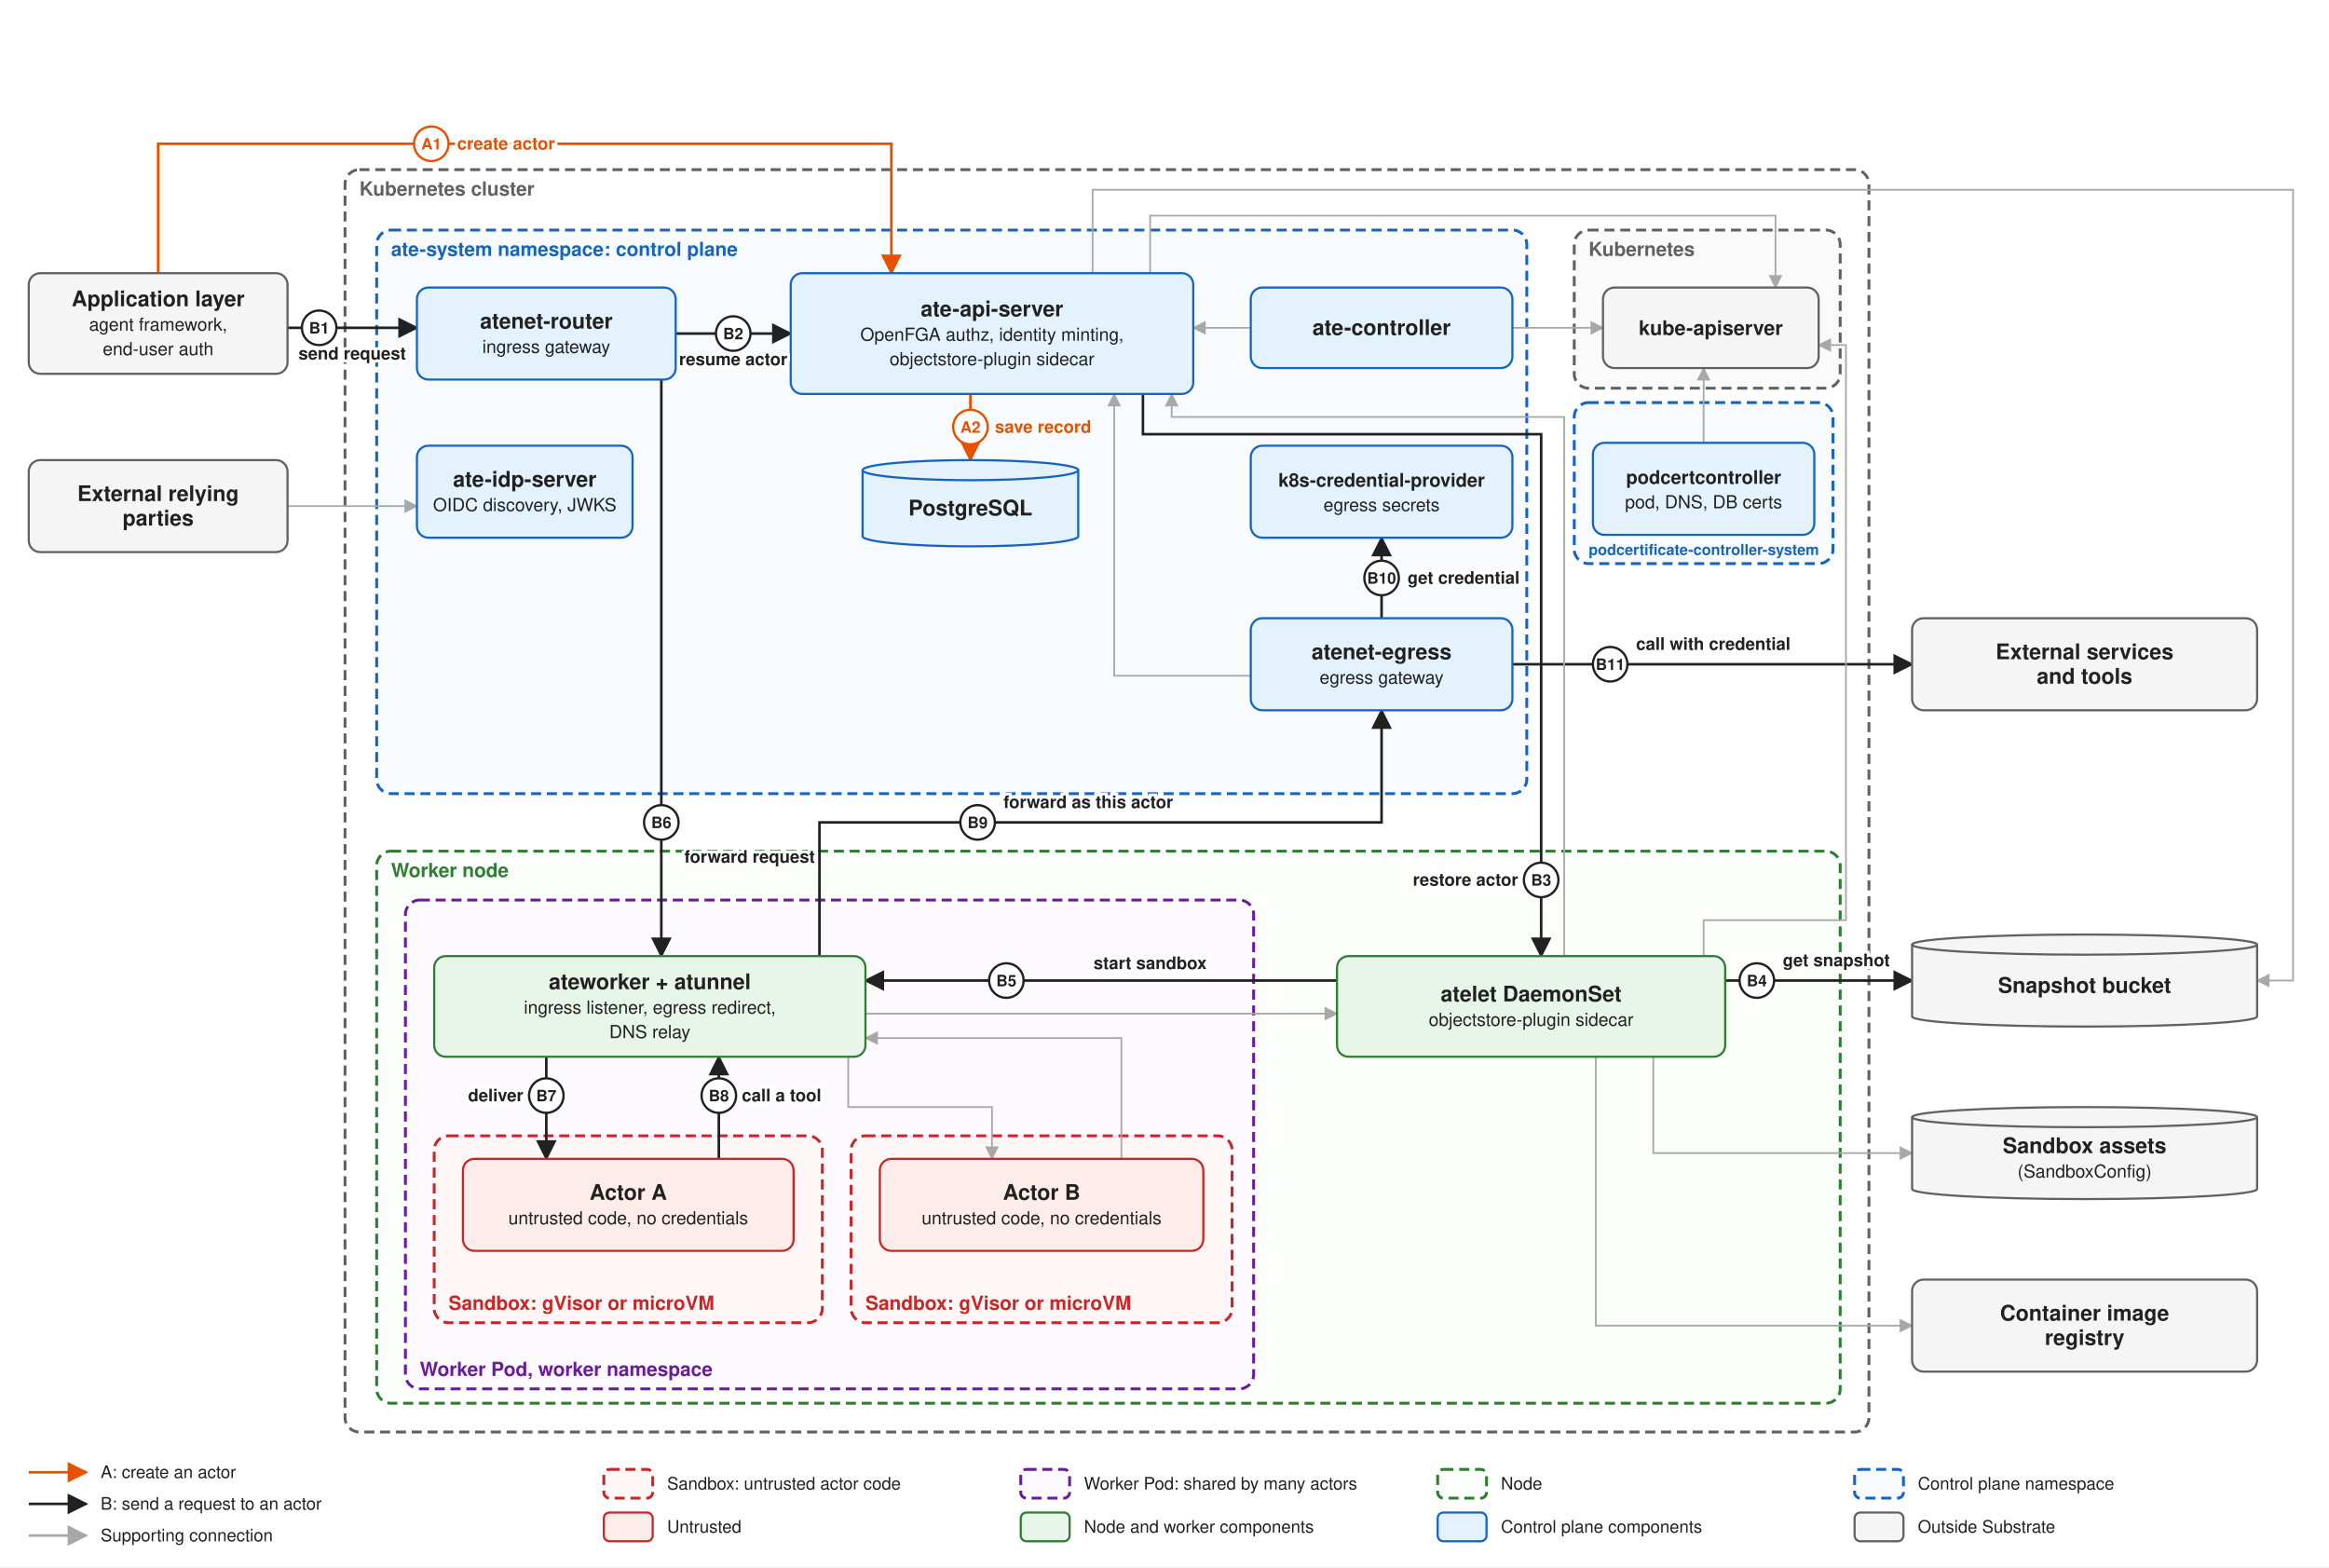
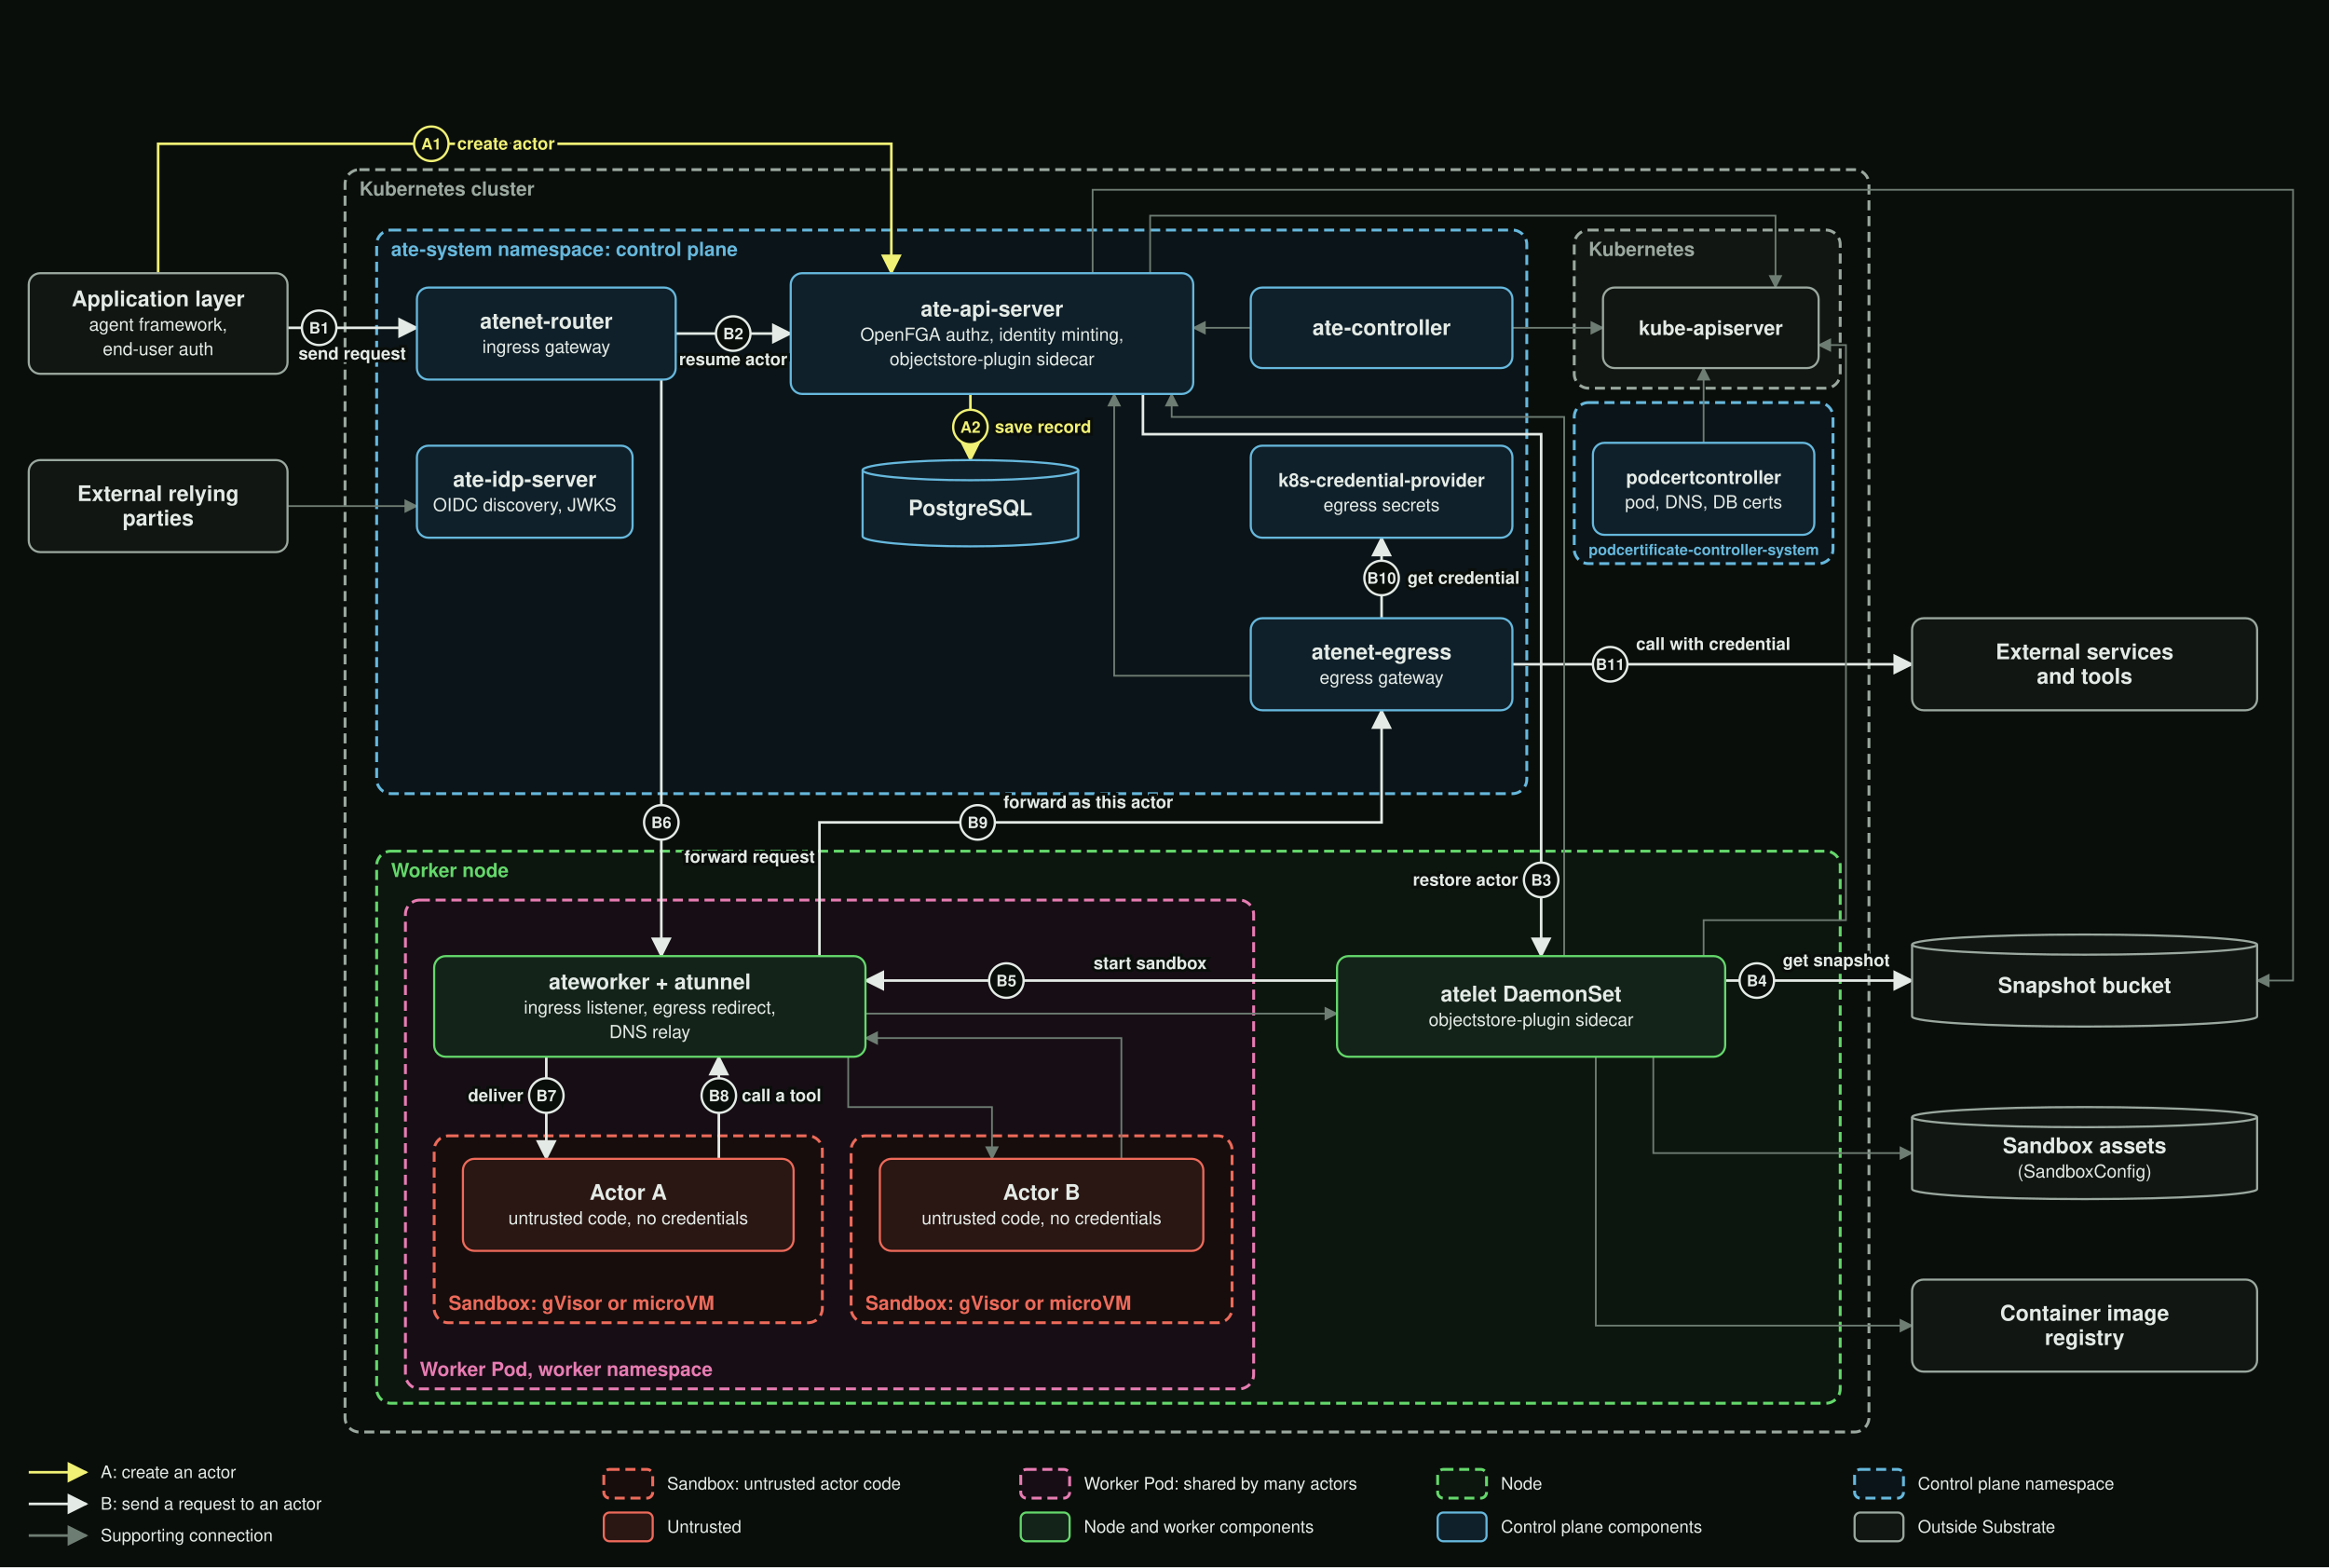
<svg xmlns="http://www.w3.org/2000/svg" viewBox="0 0 1620 1090" width="1620" height="1090" font-family="Helvetica, Arial, sans-serif">
  <defs>
    <marker id="arrowA" viewBox="0 0 10 10" refX="9" refY="5" markerWidth="8" markerHeight="8" orient="auto-start-reverse">
-       <path d="M0,0 L10,5 L0,10 z" fill="#e65100" />
+       <path d="M0,0 L10,5 L0,10 z" fill="#f0f175" />
    </marker>
    <marker id="arrowB" viewBox="0 0 10 10" refX="9" refY="5" markerWidth="8" markerHeight="8" orient="auto-start-reverse">
-       <path d="M0,0 L10,5 L0,10 z" fill="#212121" />
+       <path d="M0,0 L10,5 L0,10 z" fill="#e4ebe6" />
    </marker>
    <marker id="arrowG" viewBox="0 0 10 10" refX="9" refY="5" markerWidth="8" markerHeight="8" orient="auto-start-reverse">
-       <path d="M0,0 L10,5 L0,10 z" fill="#a8a8a8" />
+       <path d="M0,0 L10,5 L0,10 z" fill="#6e7d73" />
    </marker>
    <marker id="arrowP" viewBox="0 0 10 10" refX="9" refY="5" markerWidth="8" markerHeight="8" orient="auto-start-reverse">
-       <path d="M0,0 L10,5 L0,10 z" fill="#00838f" />
+       <path d="M0,0 L10,5 L0,10 z" fill="#f0f175" />
    </marker>
    <marker id="arrowT" viewBox="0 0 10 10" refX="9" refY="5" markerWidth="8" markerHeight="8" orient="auto-start-reverse">
-       <path d="M0,0 L10,5 L0,10 z" fill="#00838f" />
+       <path d="M0,0 L10,5 L0,10 z" fill="#f0f175" />
    </marker>
  </defs>
-   <rect width="1620" height="1090" fill="#ffffff" />
-   <rect x="240" y="118" width="1060" height="878" rx="10" fill="#ffffff" stroke="#616161" stroke-width="2" stroke-dasharray="7 4" />
-   <text x="250" y="136" font-size="13.5" font-weight="bold" fill="#616161">Kubernetes cluster</text>
-   <rect x="262" y="160" width="800" height="392" rx="10" fill="#f7fbff" stroke="#1565c0" stroke-width="2" stroke-dasharray="7 4" />
-   <text x="272" y="178" font-size="13.5" font-weight="bold" fill="#1565c0">ate-system namespace: control plane</text>
-   <rect x="1095" y="160" width="185" height="110" rx="10" fill="#fafafa" stroke="#616161" stroke-width="2" stroke-dasharray="7 4" />
-   <text x="1105" y="178" font-size="13.5" font-weight="bold" fill="#616161">Kubernetes</text>
-   <rect x="1095" y="280" width="180" height="112" rx="10" fill="#f7fbff" stroke="#1565c0" stroke-width="2" stroke-dasharray="7 4" />
-   <text x="1105" y="386" font-size="10.5" font-weight="bold" fill="#1565c0">podcertificate-controller-system</text>
-   <rect x="262" y="592" width="1018" height="384" rx="10" fill="#fbfefb" stroke="#2e7d32" stroke-width="2" stroke-dasharray="7 4" />
-   <text x="272" y="610" font-size="13.5" font-weight="bold" fill="#2e7d32">Worker node</text>
-   <rect x="282" y="626" width="590" height="340" rx="10" fill="#fdfaff" stroke="#6a1b9a" stroke-width="2" stroke-dasharray="7 4" />
-   <text x="292" y="957" font-size="13.5" font-weight="bold" fill="#6a1b9a">Worker Pod, worker namespace</text>
-   <rect x="302" y="790" width="270" height="130" rx="10" fill="#fff7f7" stroke="#c62828" stroke-width="2" stroke-dasharray="7 4" />
-   <text x="312" y="911" font-size="13.5" font-weight="bold" fill="#c62828">Sandbox: gVisor or microVM</text>
-   <rect x="592" y="790" width="265" height="130" rx="10" fill="#fff7f7" stroke="#c62828" stroke-width="2" stroke-dasharray="7 4" />
-   <text x="602" y="911" font-size="13.5" font-weight="bold" fill="#c62828">Sandbox: gVisor or microVM</text>
-   <polyline points="110,190 110,100 620,100 620,190" fill="none" stroke="#e65100" stroke-width="1.8" marker-end="url(#arrowA)" />
-   <polyline points="675,274 675,320" fill="none" stroke="#e65100" stroke-width="1.8" marker-end="url(#arrowA)" />
-   <polyline points="200,228 290,228" fill="none" stroke="#212121" stroke-width="1.8" marker-end="url(#arrowB)" />
-   <polyline points="470,232 550,232" fill="none" stroke="#212121" stroke-width="1.8" marker-end="url(#arrowB)" />
-   <polyline points="795,274 795,302 1072,302 1072,665" fill="none" stroke="#212121" stroke-width="1.8" marker-end="url(#arrowB)" />
-   <polyline points="1200,682 1330,682" fill="none" stroke="#212121" stroke-width="1.8" marker-end="url(#arrowB)" />
-   <polyline points="930,682 602,682" fill="none" stroke="#212121" stroke-width="1.8" marker-end="url(#arrowB)" />
-   <polyline points="460,264 460,665" fill="none" stroke="#212121" stroke-width="1.8" marker-end="url(#arrowB)" />
-   <polyline points="380,735 380,806" fill="none" stroke="#212121" stroke-width="1.8" marker-end="url(#arrowB)" />
-   <polyline points="500,806 500,735" fill="none" stroke="#212121" stroke-width="1.8" marker-end="url(#arrowB)" />
-   <polyline points="570,665 570,572 961,572 961,494" fill="none" stroke="#212121" stroke-width="1.8" marker-end="url(#arrowB)" />
-   <polyline points="961,430 961,374" fill="none" stroke="#212121" stroke-width="1.8" marker-end="url(#arrowB)" />
-   <polyline points="1052,462 1330,462" fill="none" stroke="#212121" stroke-width="1.8" marker-end="url(#arrowB)" />
-   <polyline points="1110,735 1110,922 1330,922" fill="none" stroke="#a8a8a8" stroke-width="1.2" marker-end="url(#arrowG)" />
-   <polyline points="590,735 590,770 690,770 690,806" fill="none" stroke="#a8a8a8" stroke-width="1.2" marker-end="url(#arrowG)" />
-   <polyline points="780,806 780,722 602,722" fill="none" stroke="#a8a8a8" stroke-width="1.2" marker-end="url(#arrowG)" />
-   <polyline points="602,705 930,705" fill="none" stroke="#a8a8a8" stroke-width="1.2" marker-end="url(#arrowG)" />
-   <polyline points="1088,665 1088,290 815,290 815,274" fill="none" stroke="#a8a8a8" stroke-width="1.2" marker-end="url(#arrowG)" />
-   <polyline points="870,470 775,470 775,274" fill="none" stroke="#a8a8a8" stroke-width="1.2" marker-end="url(#arrowG)" />
-   <polyline points="760,190 760,132 1595,132 1595,682 1570,682" fill="none" stroke="#a8a8a8" stroke-width="1.2" marker-end="url(#arrowG)" />
-   <polyline points="1150,735 1150,802 1330,802" fill="none" stroke="#a8a8a8" stroke-width="1.2" marker-end="url(#arrowG)" />
-   <polyline points="870,228 830,228" fill="none" stroke="#a8a8a8" stroke-width="1.2" marker-end="url(#arrowG)" />
-   <polyline points="1052,228 1115,228" fill="none" stroke="#a8a8a8" stroke-width="1.2" marker-end="url(#arrowG)" />
-   <polyline points="800,190 800,150 1235,150 1235,200" fill="none" stroke="#a8a8a8" stroke-width="1.2" marker-end="url(#arrowG)" />
-   <polyline points="1185,308 1185,256" fill="none" stroke="#a8a8a8" stroke-width="1.2" marker-end="url(#arrowG)" />
-   <polyline points="1185,665 1185,640 1284,640 1284,240 1265,240" fill="none" stroke="#a8a8a8" stroke-width="1.2" marker-end="url(#arrowG)" />
-   <polyline points="200,352 290,352" fill="none" stroke="#a8a8a8" stroke-width="1.2" marker-end="url(#arrowG)" />
-   <rect x="20" y="190" width="180" height="70" rx="8" fill="#f5f5f5" stroke="#616161" stroke-width="1.5" />
-   <text x="110.0" y="213.0" font-size="15" font-weight="bold" text-anchor="middle" fill="#212121">Application layer</text>
-   <text x="110.0" y="230.0" font-size="12.5" text-anchor="middle" fill="#212121">agent framework,</text>
-   <text x="110.0" y="247.0" font-size="12.5" text-anchor="middle" fill="#212121">end-user auth</text>
-   <rect x="20" y="320" width="180" height="64" rx="8" fill="#f5f5f5" stroke="#616161" stroke-width="1.5" />
-   <text x="110.0" y="348.5" font-size="15" font-weight="bold" text-anchor="middle" fill="#212121">External relying</text>
-   <text x="110.0" y="365.5" font-size="15" font-weight="bold" text-anchor="middle" fill="#212121">parties</text>
-   <rect x="1330" y="430" width="240" height="64" rx="8" fill="#f5f5f5" stroke="#616161" stroke-width="1.5" />
-   <text x="1450.0" y="458.5" font-size="15" font-weight="bold" text-anchor="middle" fill="#212121">External services</text>
-   <text x="1450.0" y="475.5" font-size="15" font-weight="bold" text-anchor="middle" fill="#212121">and tools</text>
-   <path d="M1330 657 v50 a120.0 7 0 0 0 240 0 v-50" fill="#f5f5f5" stroke="#616161" stroke-width="1.5" />
-   <ellipse cx="1450.0" cy="657" rx="120.0" ry="7" fill="#f5f5f5" stroke="#616161" stroke-width="1.5" />
-   <text x="1450.0" y="690.5" font-size="15" font-weight="bold" text-anchor="middle" fill="#212121">Snapshot bucket</text>
-   <path d="M1330 777 v50 a120.0 7 0 0 0 240 0 v-50" fill="#f5f5f5" stroke="#616161" stroke-width="1.5" />
-   <ellipse cx="1450.0" cy="777" rx="120.0" ry="7" fill="#f5f5f5" stroke="#616161" stroke-width="1.5" />
-   <text x="1450.0" y="802.0" font-size="15" font-weight="bold" text-anchor="middle" fill="#212121">Sandbox assets</text>
-   <text x="1450.0" y="819.0" font-size="12.5" text-anchor="middle" fill="#212121">(SandboxConfig)</text>
-   <rect x="290" y="200" width="180" height="64" rx="8" fill="#e3f2fd" stroke="#1565c0" stroke-width="1.5" />
-   <text x="380.0" y="228.5" font-size="15" font-weight="bold" text-anchor="middle" fill="#212121">atenet-router</text>
-   <text x="380.0" y="245.5" font-size="12.5" text-anchor="middle" fill="#212121">ingress gateway</text>
-   <rect x="550" y="190" width="280" height="84" rx="8" fill="#e3f2fd" stroke="#1565c0" stroke-width="1.5" />
-   <text x="690.0" y="220.0" font-size="15" font-weight="bold" text-anchor="middle" fill="#212121">ate-api-server</text>
-   <text x="690.0" y="237.0" font-size="12.5" text-anchor="middle" fill="#212121">OpenFGA authz, identity minting,</text>
-   <text x="690.0" y="254.0" font-size="12.5" text-anchor="middle" fill="#212121">objectstore-plugin sidecar</text>
-   <rect x="870" y="200" width="182" height="56" rx="8" fill="#e3f2fd" stroke="#1565c0" stroke-width="1.5" />
-   <text x="961.0" y="233.0" font-size="15" font-weight="bold" text-anchor="middle" fill="#212121">ate-controller</text>
-   <rect x="290" y="310" width="150" height="64" rx="8" fill="#e3f2fd" stroke="#1565c0" stroke-width="1.5" />
-   <text x="365.0" y="338.5" font-size="15" font-weight="bold" text-anchor="middle" fill="#212121">ate-idp-server</text>
-   <text x="365.0" y="355.5" font-size="12.5" text-anchor="middle" fill="#212121">OIDC discovery, JWKS</text>
-   <path d="M600 327 v46 a75.0 7 0 0 0 150 0 v-46" fill="#e3f2fd" stroke="#1565c0" stroke-width="1.5" />
-   <ellipse cx="675.0" cy="327" rx="75.0" ry="7" fill="#e3f2fd" stroke="#1565c0" stroke-width="1.5" />
-   <text x="675.0" y="358.5" font-size="15" font-weight="bold" text-anchor="middle" fill="#212121">PostgreSQL</text>
-   <rect x="870" y="310" width="182" height="64" rx="8" fill="#e3f2fd" stroke="#1565c0" stroke-width="1.5" />
-   <text x="961.0" y="338.5" font-size="13" font-weight="bold" text-anchor="middle" fill="#212121">k8s-credential-provider</text>
-   <text x="961.0" y="355.5" font-size="12.5" text-anchor="middle" fill="#212121">egress secrets</text>
-   <rect x="870" y="430" width="182" height="64" rx="8" fill="#e3f2fd" stroke="#1565c0" stroke-width="1.5" />
-   <text x="961.0" y="458.5" font-size="15" font-weight="bold" text-anchor="middle" fill="#212121">atenet-egress</text>
-   <text x="961.0" y="475.5" font-size="12.5" text-anchor="middle" fill="#212121">egress gateway</text>
-   <rect x="1115" y="200" width="150" height="56" rx="8" fill="#f5f5f5" stroke="#616161" stroke-width="1.5" />
-   <text x="1190.0" y="233.0" font-size="14" font-weight="bold" text-anchor="middle" fill="#212121">kube-apiserver</text>
-   <rect x="1108" y="308" width="154" height="64" rx="8" fill="#e3f2fd" stroke="#1565c0" stroke-width="1.5" />
-   <text x="1185.0" y="336.5" font-size="13" font-weight="bold" text-anchor="middle" fill="#212121">podcertcontroller</text>
-   <text x="1185.0" y="353.5" font-size="12.5" text-anchor="middle" fill="#212121">pod, DNS, DB certs</text>
-   <rect x="302" y="665" width="300" height="70" rx="8" fill="#e8f5e9" stroke="#2e7d32" stroke-width="1.5" />
-   <text x="452.0" y="688.0" font-size="15" font-weight="bold" text-anchor="middle" fill="#212121">ateworker + atunnel</text>
-   <text x="452.0" y="705.0" font-size="12.5" text-anchor="middle" fill="#212121">ingress listener, egress redirect,</text>
-   <text x="452.0" y="722.0" font-size="12.5" text-anchor="middle" fill="#212121">DNS relay</text>
-   <rect x="930" y="665" width="270" height="70" rx="8" fill="#e8f5e9" stroke="#2e7d32" stroke-width="1.5" />
-   <text x="1065.0" y="696.5" font-size="15" font-weight="bold" text-anchor="middle" fill="#212121">atelet DaemonSet</text>
-   <text x="1065.0" y="713.5" font-size="12.5" text-anchor="middle" fill="#212121">objectstore-plugin sidecar</text>
-   <rect x="322" y="806" width="230" height="64" rx="8" fill="#fdecea" stroke="#c62828" stroke-width="1.5" />
-   <text x="437.0" y="834.5" font-size="15" font-weight="bold" text-anchor="middle" fill="#212121">Actor A</text>
-   <text x="437.0" y="851.5" font-size="12.5" text-anchor="middle" fill="#212121">untrusted code, no credentials</text>
-   <rect x="612" y="806" width="225" height="64" rx="8" fill="#fdecea" stroke="#c62828" stroke-width="1.5" />
-   <text x="724.5" y="834.5" font-size="15" font-weight="bold" text-anchor="middle" fill="#212121">Actor B</text>
-   <text x="724.5" y="851.5" font-size="12.5" text-anchor="middle" fill="#212121">untrusted code, no credentials</text>
-   <rect x="1330" y="890" width="240" height="64" rx="8" fill="#f5f5f5" stroke="#616161" stroke-width="1.5" />
-   <text x="1450.0" y="918.5" font-size="15" font-weight="bold" text-anchor="middle" fill="#212121">Container image</text>
-   <text x="1450.0" y="935.5" font-size="15" font-weight="bold" text-anchor="middle" fill="#212121">registry</text>
-   <circle cx="300" cy="100" r="12" fill="#ffffff" stroke="#e65100" stroke-width="1.6" />
-   <text x="300" y="104" font-size="11" font-weight="bold" text-anchor="middle" fill="#e65100">A1</text>
-   <text x="318" y="104" font-size="12" font-weight="bold" text-anchor="start" fill="#e65100" stroke="#ffffff" stroke-width="4" paint-order="stroke">create actor</text>
-   <circle cx="675" cy="297" r="12" fill="#ffffff" stroke="#e65100" stroke-width="1.6" />
-   <text x="675" y="301" font-size="11" font-weight="bold" text-anchor="middle" fill="#e65100">A2</text>
-   <text x="692" y="301" font-size="12" font-weight="bold" text-anchor="start" fill="#e65100" stroke="#ffffff" stroke-width="4" paint-order="stroke">save record</text>
-   <circle cx="222" cy="228" r="12" fill="#ffffff" stroke="#212121" stroke-width="1.6" />
-   <text x="222" y="232" font-size="11" font-weight="bold" text-anchor="middle" fill="#212121">B1</text>
-   <text x="245" y="250" font-size="12" font-weight="bold" text-anchor="middle" fill="#212121" stroke="#ffffff" stroke-width="4" paint-order="stroke">send request</text>
-   <circle cx="510" cy="232" r="12" fill="#ffffff" stroke="#212121" stroke-width="1.6" />
-   <text x="510" y="236" font-size="11" font-weight="bold" text-anchor="middle" fill="#212121">B2</text>
-   <text x="510" y="254" font-size="12" font-weight="bold" text-anchor="middle" fill="#212121" stroke="#ffffff" stroke-width="4" paint-order="stroke">resume actor</text>
-   <circle cx="1072" cy="612" r="12" fill="#ffffff" stroke="#212121" stroke-width="1.6" />
-   <text x="1072" y="616" font-size="11" font-weight="bold" text-anchor="middle" fill="#212121">B3</text>
-   <text x="1056" y="616" font-size="12" font-weight="bold" text-anchor="end" fill="#212121" stroke="#ffffff" stroke-width="4" paint-order="stroke">restore actor</text>
-   <circle cx="1222" cy="682" r="12" fill="#ffffff" stroke="#212121" stroke-width="1.6" />
-   <text x="1222" y="686" font-size="11" font-weight="bold" text-anchor="middle" fill="#212121">B4</text>
-   <text x="1240" y="672" font-size="12" font-weight="bold" text-anchor="start" fill="#212121" stroke="#ffffff" stroke-width="4" paint-order="stroke">get snapshot</text>
-   <circle cx="700" cy="682" r="12" fill="#ffffff" stroke="#212121" stroke-width="1.6" />
-   <text x="700" y="686" font-size="11" font-weight="bold" text-anchor="middle" fill="#212121">B5</text>
-   <text x="800" y="674" font-size="12" font-weight="bold" text-anchor="middle" fill="#212121" stroke="#ffffff" stroke-width="4" paint-order="stroke">start sandbox</text>
-   <circle cx="460" cy="572" r="12" fill="#ffffff" stroke="#212121" stroke-width="1.6" />
-   <text x="460" y="576" font-size="11" font-weight="bold" text-anchor="middle" fill="#212121">B6</text>
-   <text x="476" y="600" font-size="12" font-weight="bold" text-anchor="start" fill="#212121" stroke="#ffffff" stroke-width="4" paint-order="stroke">forward request</text>
-   <circle cx="380" cy="762" r="12" fill="#ffffff" stroke="#212121" stroke-width="1.6" />
-   <text x="380" y="766" font-size="11" font-weight="bold" text-anchor="middle" fill="#212121">B7</text>
-   <text x="364" y="766" font-size="12" font-weight="bold" text-anchor="end" fill="#212121" stroke="#ffffff" stroke-width="4" paint-order="stroke">deliver</text>
-   <circle cx="500" cy="762" r="12" fill="#ffffff" stroke="#212121" stroke-width="1.6" />
-   <text x="500" y="766" font-size="11" font-weight="bold" text-anchor="middle" fill="#212121">B8</text>
-   <text x="516" y="766" font-size="12" font-weight="bold" text-anchor="start" fill="#212121" stroke="#ffffff" stroke-width="4" paint-order="stroke">call a tool</text>
-   <circle cx="680" cy="572" r="12" fill="#ffffff" stroke="#212121" stroke-width="1.6" />
-   <text x="680" y="576" font-size="11" font-weight="bold" text-anchor="middle" fill="#212121">B9</text>
-   <text x="698" y="562" font-size="12" font-weight="bold" text-anchor="start" fill="#212121" stroke="#ffffff" stroke-width="4" paint-order="stroke">forward as this actor</text>
-   <circle cx="961" cy="402" r="12" fill="#ffffff" stroke="#212121" stroke-width="1.6" />
-   <text x="961" y="406" font-size="11" font-weight="bold" text-anchor="middle" fill="#212121">B10</text>
-   <text x="979" y="406" font-size="12" font-weight="bold" text-anchor="start" fill="#212121" stroke="#ffffff" stroke-width="4" paint-order="stroke">get credential</text>
-   <circle cx="1120" cy="462" r="12" fill="#ffffff" stroke="#212121" stroke-width="1.6" />
-   <text x="1120" y="466" font-size="11" font-weight="bold" text-anchor="middle" fill="#212121">B11</text>
-   <text x="1138" y="452" font-size="12" font-weight="bold" text-anchor="start" fill="#212121" stroke="#ffffff" stroke-width="4" paint-order="stroke">call with credential</text>
-   <polyline points="20,1024 60,1024" stroke="#e65100" stroke-width="1.8" marker-end="url(#arrowA)" />
-   <text x="70" y="1028" font-size="12" fill="#212121">A: create an actor</text>
-   <polyline points="20,1046 60,1046" stroke="#212121" stroke-width="1.8" marker-end="url(#arrowB)" />
-   <text x="70" y="1050" font-size="12" fill="#212121">B: send a request to an actor</text>
-   <polyline points="20,1068 60,1068" stroke="#a8a8a8" stroke-width="1.8" marker-end="url(#arrowG)" />
-   <text x="70" y="1072" font-size="12" fill="#212121">Supporting connection</text>
-   <rect x="420" y="1022" width="34" height="20" rx="4" fill="#fff7f7" stroke="#c62828" stroke-width="2" stroke-dasharray="7 4" />
-   <text x="464" y="1036" font-size="12" fill="#212121">Sandbox: untrusted actor code</text>
-   <rect x="710" y="1022" width="34" height="20" rx="4" fill="#fdfaff" stroke="#6a1b9a" stroke-width="2" stroke-dasharray="7 4" />
-   <text x="754" y="1036" font-size="12" fill="#212121">Worker Pod: shared by many actors</text>
-   <rect x="1000" y="1022" width="34" height="20" rx="4" fill="#fbfefb" stroke="#2e7d32" stroke-width="2" stroke-dasharray="7 4" />
-   <text x="1044" y="1036" font-size="12" fill="#212121">Node</text>
-   <rect x="1290" y="1022" width="34" height="20" rx="4" fill="#f7fbff" stroke="#1565c0" stroke-width="2" stroke-dasharray="7 4" />
-   <text x="1334" y="1036" font-size="12" fill="#212121">Control plane namespace</text>
-   <rect x="420" y="1052" width="34" height="20" rx="4" fill="#fdecea" stroke="#c62828" stroke-width="1.5" />
-   <text x="464" y="1066" font-size="12" fill="#212121">Untrusted</text>
-   <rect x="710" y="1052" width="34" height="20" rx="4" fill="#e8f5e9" stroke="#2e7d32" stroke-width="1.5" />
-   <text x="754" y="1066" font-size="12" fill="#212121">Node and worker components</text>
-   <rect x="1000" y="1052" width="34" height="20" rx="4" fill="#e3f2fd" stroke="#1565c0" stroke-width="1.5" />
-   <text x="1044" y="1066" font-size="12" fill="#212121">Control plane components</text>
-   <rect x="1290" y="1052" width="34" height="20" rx="4" fill="#f5f5f5" stroke="#616161" stroke-width="1.5" />
-   <text x="1334" y="1066" font-size="12" fill="#212121">Outside Substrate</text>
+   <rect width="1620" height="1090" fill="#0a0e0b" />
+   <rect x="240" y="118" width="1060" height="878" rx="10" fill="#0a0e0b" stroke="#9aa89f" stroke-width="2" stroke-dasharray="7 4" />
+   <text x="250" y="136" font-size="13.5" font-weight="bold" fill="#9aa89f">Kubernetes cluster</text>
+   <rect x="262" y="160" width="800" height="392" rx="10" fill="#0b1418" stroke="#66b8dd" stroke-width="2" stroke-dasharray="7 4" />
+   <text x="272" y="178" font-size="13.5" font-weight="bold" fill="#66b8dd">ate-system namespace: control plane</text>
+   <rect x="1095" y="160" width="185" height="110" rx="10" fill="#111612" stroke="#9aa89f" stroke-width="2" stroke-dasharray="7 4" />
+   <text x="1105" y="178" font-size="13.5" font-weight="bold" fill="#9aa89f">Kubernetes</text>
+   <rect x="1095" y="280" width="180" height="112" rx="10" fill="#0b1418" stroke="#66b8dd" stroke-width="2" stroke-dasharray="7 4" />
+   <text x="1105" y="386" font-size="10.5" font-weight="bold" fill="#66b8dd">podcertificate-controller-system</text>
+   <rect x="262" y="592" width="1018" height="384" rx="10" fill="#0c150e" stroke="#64d86b" stroke-width="2" stroke-dasharray="7 4" />
+   <text x="272" y="610" font-size="13.5" font-weight="bold" fill="#64d86b">Worker node</text>
+   <rect x="282" y="626" width="590" height="340" rx="10" fill="#170e15" stroke="#e87cb3" stroke-width="2" stroke-dasharray="7 4" />
+   <text x="292" y="957" font-size="13.5" font-weight="bold" fill="#e87cb3">Worker Pod, worker namespace</text>
+   <rect x="302" y="790" width="270" height="130" rx="10" fill="#170d0c" stroke="#ed6a5a" stroke-width="2" stroke-dasharray="7 4" />
+   <text x="312" y="911" font-size="13.5" font-weight="bold" fill="#ed6a5a">Sandbox: gVisor or microVM</text>
+   <rect x="592" y="790" width="265" height="130" rx="10" fill="#170d0c" stroke="#ed6a5a" stroke-width="2" stroke-dasharray="7 4" />
+   <text x="602" y="911" font-size="13.5" font-weight="bold" fill="#ed6a5a">Sandbox: gVisor or microVM</text>
+   <polyline points="110,190 110,100 620,100 620,190" fill="none" stroke="#f0f175" stroke-width="1.8" marker-end="url(#arrowA)" />
+   <polyline points="675,274 675,320" fill="none" stroke="#f0f175" stroke-width="1.8" marker-end="url(#arrowA)" />
+   <polyline points="200,228 290,228" fill="none" stroke="#e4ebe6" stroke-width="1.8" marker-end="url(#arrowB)" />
+   <polyline points="470,232 550,232" fill="none" stroke="#e4ebe6" stroke-width="1.8" marker-end="url(#arrowB)" />
+   <polyline points="795,274 795,302 1072,302 1072,665" fill="none" stroke="#e4ebe6" stroke-width="1.8" marker-end="url(#arrowB)" />
+   <polyline points="1200,682 1330,682" fill="none" stroke="#e4ebe6" stroke-width="1.8" marker-end="url(#arrowB)" />
+   <polyline points="930,682 602,682" fill="none" stroke="#e4ebe6" stroke-width="1.8" marker-end="url(#arrowB)" />
+   <polyline points="460,264 460,665" fill="none" stroke="#e4ebe6" stroke-width="1.8" marker-end="url(#arrowB)" />
+   <polyline points="380,735 380,806" fill="none" stroke="#e4ebe6" stroke-width="1.8" marker-end="url(#arrowB)" />
+   <polyline points="500,806 500,735" fill="none" stroke="#e4ebe6" stroke-width="1.8" marker-end="url(#arrowB)" />
+   <polyline points="570,665 570,572 961,572 961,494" fill="none" stroke="#e4ebe6" stroke-width="1.8" marker-end="url(#arrowB)" />
+   <polyline points="961,430 961,374" fill="none" stroke="#e4ebe6" stroke-width="1.8" marker-end="url(#arrowB)" />
+   <polyline points="1052,462 1330,462" fill="none" stroke="#e4ebe6" stroke-width="1.8" marker-end="url(#arrowB)" />
+   <polyline points="1110,735 1110,922 1330,922" fill="none" stroke="#6e7d73" stroke-width="1.2" marker-end="url(#arrowG)" />
+   <polyline points="590,735 590,770 690,770 690,806" fill="none" stroke="#6e7d73" stroke-width="1.2" marker-end="url(#arrowG)" />
+   <polyline points="780,806 780,722 602,722" fill="none" stroke="#6e7d73" stroke-width="1.2" marker-end="url(#arrowG)" />
+   <polyline points="602,705 930,705" fill="none" stroke="#6e7d73" stroke-width="1.2" marker-end="url(#arrowG)" />
+   <polyline points="1088,665 1088,290 815,290 815,274" fill="none" stroke="#6e7d73" stroke-width="1.2" marker-end="url(#arrowG)" />
+   <polyline points="870,470 775,470 775,274" fill="none" stroke="#6e7d73" stroke-width="1.2" marker-end="url(#arrowG)" />
+   <polyline points="760,190 760,132 1595,132 1595,682 1570,682" fill="none" stroke="#6e7d73" stroke-width="1.2" marker-end="url(#arrowG)" />
+   <polyline points="1150,735 1150,802 1330,802" fill="none" stroke="#6e7d73" stroke-width="1.2" marker-end="url(#arrowG)" />
+   <polyline points="870,228 830,228" fill="none" stroke="#6e7d73" stroke-width="1.2" marker-end="url(#arrowG)" />
+   <polyline points="1052,228 1115,228" fill="none" stroke="#6e7d73" stroke-width="1.2" marker-end="url(#arrowG)" />
+   <polyline points="800,190 800,150 1235,150 1235,200" fill="none" stroke="#6e7d73" stroke-width="1.2" marker-end="url(#arrowG)" />
+   <polyline points="1185,308 1185,256" fill="none" stroke="#6e7d73" stroke-width="1.2" marker-end="url(#arrowG)" />
+   <polyline points="1185,665 1185,640 1284,640 1284,240 1265,240" fill="none" stroke="#6e7d73" stroke-width="1.2" marker-end="url(#arrowG)" />
+   <polyline points="200,352 290,352" fill="none" stroke="#6e7d73" stroke-width="1.2" marker-end="url(#arrowG)" />
+   <rect x="20" y="190" width="180" height="70" rx="8" fill="#111612" stroke="#9aa89f" stroke-width="1.5" />
+   <text x="110.0" y="213.0" font-size="15" font-weight="bold" text-anchor="middle" fill="#e4ebe6">Application layer</text>
+   <text x="110.0" y="230.0" font-size="12.5" text-anchor="middle" fill="#e4ebe6">agent framework,</text>
+   <text x="110.0" y="247.0" font-size="12.5" text-anchor="middle" fill="#e4ebe6">end-user auth</text>
+   <rect x="20" y="320" width="180" height="64" rx="8" fill="#111612" stroke="#9aa89f" stroke-width="1.5" />
+   <text x="110.0" y="348.5" font-size="15" font-weight="bold" text-anchor="middle" fill="#e4ebe6">External relying</text>
+   <text x="110.0" y="365.5" font-size="15" font-weight="bold" text-anchor="middle" fill="#e4ebe6">parties</text>
+   <rect x="1330" y="430" width="240" height="64" rx="8" fill="#111612" stroke="#9aa89f" stroke-width="1.5" />
+   <text x="1450.0" y="458.5" font-size="15" font-weight="bold" text-anchor="middle" fill="#e4ebe6">External services</text>
+   <text x="1450.0" y="475.5" font-size="15" font-weight="bold" text-anchor="middle" fill="#e4ebe6">and tools</text>
+   <path d="M1330 657 v50 a120.0 7 0 0 0 240 0 v-50" fill="#111612" stroke="#9aa89f" stroke-width="1.5" />
+   <ellipse cx="1450.0" cy="657" rx="120.0" ry="7" fill="#111612" stroke="#9aa89f" stroke-width="1.5" />
+   <text x="1450.0" y="690.5" font-size="15" font-weight="bold" text-anchor="middle" fill="#e4ebe6">Snapshot bucket</text>
+   <path d="M1330 777 v50 a120.0 7 0 0 0 240 0 v-50" fill="#111612" stroke="#9aa89f" stroke-width="1.5" />
+   <ellipse cx="1450.0" cy="777" rx="120.0" ry="7" fill="#111612" stroke="#9aa89f" stroke-width="1.5" />
+   <text x="1450.0" y="802.0" font-size="15" font-weight="bold" text-anchor="middle" fill="#e4ebe6">Sandbox assets</text>
+   <text x="1450.0" y="819.0" font-size="12.5" text-anchor="middle" fill="#e4ebe6">(SandboxConfig)</text>
+   <rect x="290" y="200" width="180" height="64" rx="8" fill="#10202a" stroke="#66b8dd" stroke-width="1.5" />
+   <text x="380.0" y="228.5" font-size="15" font-weight="bold" text-anchor="middle" fill="#e4ebe6">atenet-router</text>
+   <text x="380.0" y="245.5" font-size="12.5" text-anchor="middle" fill="#e4ebe6">ingress gateway</text>
+   <rect x="550" y="190" width="280" height="84" rx="8" fill="#10202a" stroke="#66b8dd" stroke-width="1.5" />
+   <text x="690.0" y="220.0" font-size="15" font-weight="bold" text-anchor="middle" fill="#e4ebe6">ate-api-server</text>
+   <text x="690.0" y="237.0" font-size="12.5" text-anchor="middle" fill="#e4ebe6">OpenFGA authz, identity minting,</text>
+   <text x="690.0" y="254.0" font-size="12.5" text-anchor="middle" fill="#e4ebe6">objectstore-plugin sidecar</text>
+   <rect x="870" y="200" width="182" height="56" rx="8" fill="#10202a" stroke="#66b8dd" stroke-width="1.5" />
+   <text x="961.0" y="233.0" font-size="15" font-weight="bold" text-anchor="middle" fill="#e4ebe6">ate-controller</text>
+   <rect x="290" y="310" width="150" height="64" rx="8" fill="#10202a" stroke="#66b8dd" stroke-width="1.5" />
+   <text x="365.0" y="338.5" font-size="15" font-weight="bold" text-anchor="middle" fill="#e4ebe6">ate-idp-server</text>
+   <text x="365.0" y="355.5" font-size="12.5" text-anchor="middle" fill="#e4ebe6">OIDC discovery, JWKS</text>
+   <path d="M600 327 v46 a75.0 7 0 0 0 150 0 v-46" fill="#10202a" stroke="#66b8dd" stroke-width="1.5" />
+   <ellipse cx="675.0" cy="327" rx="75.0" ry="7" fill="#10202a" stroke="#66b8dd" stroke-width="1.5" />
+   <text x="675.0" y="358.5" font-size="15" font-weight="bold" text-anchor="middle" fill="#e4ebe6">PostgreSQL</text>
+   <rect x="870" y="310" width="182" height="64" rx="8" fill="#10202a" stroke="#66b8dd" stroke-width="1.5" />
+   <text x="961.0" y="338.5" font-size="13" font-weight="bold" text-anchor="middle" fill="#e4ebe6">k8s-credential-provider</text>
+   <text x="961.0" y="355.5" font-size="12.5" text-anchor="middle" fill="#e4ebe6">egress secrets</text>
+   <rect x="870" y="430" width="182" height="64" rx="8" fill="#10202a" stroke="#66b8dd" stroke-width="1.5" />
+   <text x="961.0" y="458.5" font-size="15" font-weight="bold" text-anchor="middle" fill="#e4ebe6">atenet-egress</text>
+   <text x="961.0" y="475.5" font-size="12.5" text-anchor="middle" fill="#e4ebe6">egress gateway</text>
+   <rect x="1115" y="200" width="150" height="56" rx="8" fill="#111612" stroke="#9aa89f" stroke-width="1.5" />
+   <text x="1190.0" y="233.0" font-size="14" font-weight="bold" text-anchor="middle" fill="#e4ebe6">kube-apiserver</text>
+   <rect x="1108" y="308" width="154" height="64" rx="8" fill="#10202a" stroke="#66b8dd" stroke-width="1.5" />
+   <text x="1185.0" y="336.5" font-size="13" font-weight="bold" text-anchor="middle" fill="#e4ebe6">podcertcontroller</text>
+   <text x="1185.0" y="353.5" font-size="12.5" text-anchor="middle" fill="#e4ebe6">pod, DNS, DB certs</text>
+   <rect x="302" y="665" width="300" height="70" rx="8" fill="#14231a" stroke="#64d86b" stroke-width="1.5" />
+   <text x="452.0" y="688.0" font-size="15" font-weight="bold" text-anchor="middle" fill="#e4ebe6">ateworker + atunnel</text>
+   <text x="452.0" y="705.0" font-size="12.5" text-anchor="middle" fill="#e4ebe6">ingress listener, egress redirect,</text>
+   <text x="452.0" y="722.0" font-size="12.5" text-anchor="middle" fill="#e4ebe6">DNS relay</text>
+   <rect x="930" y="665" width="270" height="70" rx="8" fill="#14231a" stroke="#64d86b" stroke-width="1.5" />
+   <text x="1065.0" y="696.5" font-size="15" font-weight="bold" text-anchor="middle" fill="#e4ebe6">atelet DaemonSet</text>
+   <text x="1065.0" y="713.5" font-size="12.5" text-anchor="middle" fill="#e4ebe6">objectstore-plugin sidecar</text>
+   <rect x="322" y="806" width="230" height="64" rx="8" fill="#2a1613" stroke="#ed6a5a" stroke-width="1.5" />
+   <text x="437.0" y="834.5" font-size="15" font-weight="bold" text-anchor="middle" fill="#e4ebe6">Actor A</text>
+   <text x="437.0" y="851.5" font-size="12.5" text-anchor="middle" fill="#e4ebe6">untrusted code, no credentials</text>
+   <rect x="612" y="806" width="225" height="64" rx="8" fill="#2a1613" stroke="#ed6a5a" stroke-width="1.5" />
+   <text x="724.5" y="834.5" font-size="15" font-weight="bold" text-anchor="middle" fill="#e4ebe6">Actor B</text>
+   <text x="724.5" y="851.5" font-size="12.5" text-anchor="middle" fill="#e4ebe6">untrusted code, no credentials</text>
+   <rect x="1330" y="890" width="240" height="64" rx="8" fill="#111612" stroke="#9aa89f" stroke-width="1.5" />
+   <text x="1450.0" y="918.5" font-size="15" font-weight="bold" text-anchor="middle" fill="#e4ebe6">Container image</text>
+   <text x="1450.0" y="935.5" font-size="15" font-weight="bold" text-anchor="middle" fill="#e4ebe6">registry</text>
+   <circle cx="300" cy="100" r="12" fill="#0a0e0b" stroke="#f0f175" stroke-width="1.6" />
+   <text x="300" y="104" font-size="11" font-weight="bold" text-anchor="middle" fill="#f0f175">A1</text>
+   <text x="318" y="104" font-size="12" font-weight="bold" text-anchor="start" fill="#f0f175" stroke="#0a0e0b" stroke-width="4" paint-order="stroke">create actor</text>
+   <circle cx="675" cy="297" r="12" fill="#0a0e0b" stroke="#f0f175" stroke-width="1.6" />
+   <text x="675" y="301" font-size="11" font-weight="bold" text-anchor="middle" fill="#f0f175">A2</text>
+   <text x="692" y="301" font-size="12" font-weight="bold" text-anchor="start" fill="#f0f175" stroke="#0a0e0b" stroke-width="4" paint-order="stroke">save record</text>
+   <circle cx="222" cy="228" r="12" fill="#0a0e0b" stroke="#e4ebe6" stroke-width="1.6" />
+   <text x="222" y="232" font-size="11" font-weight="bold" text-anchor="middle" fill="#e4ebe6">B1</text>
+   <text x="245" y="250" font-size="12" font-weight="bold" text-anchor="middle" fill="#e4ebe6" stroke="#0a0e0b" stroke-width="4" paint-order="stroke">send request</text>
+   <circle cx="510" cy="232" r="12" fill="#0a0e0b" stroke="#e4ebe6" stroke-width="1.6" />
+   <text x="510" y="236" font-size="11" font-weight="bold" text-anchor="middle" fill="#e4ebe6">B2</text>
+   <text x="510" y="254" font-size="12" font-weight="bold" text-anchor="middle" fill="#e4ebe6" stroke="#0a0e0b" stroke-width="4" paint-order="stroke">resume actor</text>
+   <circle cx="1072" cy="612" r="12" fill="#0a0e0b" stroke="#e4ebe6" stroke-width="1.6" />
+   <text x="1072" y="616" font-size="11" font-weight="bold" text-anchor="middle" fill="#e4ebe6">B3</text>
+   <text x="1056" y="616" font-size="12" font-weight="bold" text-anchor="end" fill="#e4ebe6" stroke="#0a0e0b" stroke-width="4" paint-order="stroke">restore actor</text>
+   <circle cx="1222" cy="682" r="12" fill="#0a0e0b" stroke="#e4ebe6" stroke-width="1.6" />
+   <text x="1222" y="686" font-size="11" font-weight="bold" text-anchor="middle" fill="#e4ebe6">B4</text>
+   <text x="1240" y="672" font-size="12" font-weight="bold" text-anchor="start" fill="#e4ebe6" stroke="#0a0e0b" stroke-width="4" paint-order="stroke">get snapshot</text>
+   <circle cx="700" cy="682" r="12" fill="#0a0e0b" stroke="#e4ebe6" stroke-width="1.6" />
+   <text x="700" y="686" font-size="11" font-weight="bold" text-anchor="middle" fill="#e4ebe6">B5</text>
+   <text x="800" y="674" font-size="12" font-weight="bold" text-anchor="middle" fill="#e4ebe6" stroke="#0a0e0b" stroke-width="4" paint-order="stroke">start sandbox</text>
+   <circle cx="460" cy="572" r="12" fill="#0a0e0b" stroke="#e4ebe6" stroke-width="1.6" />
+   <text x="460" y="576" font-size="11" font-weight="bold" text-anchor="middle" fill="#e4ebe6">B6</text>
+   <text x="476" y="600" font-size="12" font-weight="bold" text-anchor="start" fill="#e4ebe6" stroke="#0a0e0b" stroke-width="4" paint-order="stroke">forward request</text>
+   <circle cx="380" cy="762" r="12" fill="#0a0e0b" stroke="#e4ebe6" stroke-width="1.6" />
+   <text x="380" y="766" font-size="11" font-weight="bold" text-anchor="middle" fill="#e4ebe6">B7</text>
+   <text x="364" y="766" font-size="12" font-weight="bold" text-anchor="end" fill="#e4ebe6" stroke="#0a0e0b" stroke-width="4" paint-order="stroke">deliver</text>
+   <circle cx="500" cy="762" r="12" fill="#0a0e0b" stroke="#e4ebe6" stroke-width="1.6" />
+   <text x="500" y="766" font-size="11" font-weight="bold" text-anchor="middle" fill="#e4ebe6">B8</text>
+   <text x="516" y="766" font-size="12" font-weight="bold" text-anchor="start" fill="#e4ebe6" stroke="#0a0e0b" stroke-width="4" paint-order="stroke">call a tool</text>
+   <circle cx="680" cy="572" r="12" fill="#0a0e0b" stroke="#e4ebe6" stroke-width="1.6" />
+   <text x="680" y="576" font-size="11" font-weight="bold" text-anchor="middle" fill="#e4ebe6">B9</text>
+   <text x="698" y="562" font-size="12" font-weight="bold" text-anchor="start" fill="#e4ebe6" stroke="#0a0e0b" stroke-width="4" paint-order="stroke">forward as this actor</text>
+   <circle cx="961" cy="402" r="12" fill="#0a0e0b" stroke="#e4ebe6" stroke-width="1.6" />
+   <text x="961" y="406" font-size="11" font-weight="bold" text-anchor="middle" fill="#e4ebe6">B10</text>
+   <text x="979" y="406" font-size="12" font-weight="bold" text-anchor="start" fill="#e4ebe6" stroke="#0a0e0b" stroke-width="4" paint-order="stroke">get credential</text>
+   <circle cx="1120" cy="462" r="12" fill="#0a0e0b" stroke="#e4ebe6" stroke-width="1.6" />
+   <text x="1120" y="466" font-size="11" font-weight="bold" text-anchor="middle" fill="#e4ebe6">B11</text>
+   <text x="1138" y="452" font-size="12" font-weight="bold" text-anchor="start" fill="#e4ebe6" stroke="#0a0e0b" stroke-width="4" paint-order="stroke">call with credential</text>
+   <polyline points="20,1024 60,1024" stroke="#f0f175" stroke-width="1.8" marker-end="url(#arrowA)" />
+   <text x="70" y="1028" font-size="12" fill="#e4ebe6">A: create an actor</text>
+   <polyline points="20,1046 60,1046" stroke="#e4ebe6" stroke-width="1.8" marker-end="url(#arrowB)" />
+   <text x="70" y="1050" font-size="12" fill="#e4ebe6">B: send a request to an actor</text>
+   <polyline points="20,1068 60,1068" stroke="#6e7d73" stroke-width="1.8" marker-end="url(#arrowG)" />
+   <text x="70" y="1072" font-size="12" fill="#e4ebe6">Supporting connection</text>
+   <rect x="420" y="1022" width="34" height="20" rx="4" fill="#170d0c" stroke="#ed6a5a" stroke-width="2" stroke-dasharray="7 4" />
+   <text x="464" y="1036" font-size="12" fill="#e4ebe6">Sandbox: untrusted actor code</text>
+   <rect x="710" y="1022" width="34" height="20" rx="4" fill="#170e15" stroke="#e87cb3" stroke-width="2" stroke-dasharray="7 4" />
+   <text x="754" y="1036" font-size="12" fill="#e4ebe6">Worker Pod: shared by many actors</text>
+   <rect x="1000" y="1022" width="34" height="20" rx="4" fill="#0c150e" stroke="#64d86b" stroke-width="2" stroke-dasharray="7 4" />
+   <text x="1044" y="1036" font-size="12" fill="#e4ebe6">Node</text>
+   <rect x="1290" y="1022" width="34" height="20" rx="4" fill="#0b1418" stroke="#66b8dd" stroke-width="2" stroke-dasharray="7 4" />
+   <text x="1334" y="1036" font-size="12" fill="#e4ebe6">Control plane namespace</text>
+   <rect x="420" y="1052" width="34" height="20" rx="4" fill="#2a1613" stroke="#ed6a5a" stroke-width="1.5" />
+   <text x="464" y="1066" font-size="12" fill="#e4ebe6">Untrusted</text>
+   <rect x="710" y="1052" width="34" height="20" rx="4" fill="#14231a" stroke="#64d86b" stroke-width="1.5" />
+   <text x="754" y="1066" font-size="12" fill="#e4ebe6">Node and worker components</text>
+   <rect x="1000" y="1052" width="34" height="20" rx="4" fill="#10202a" stroke="#66b8dd" stroke-width="1.5" />
+   <text x="1044" y="1066" font-size="12" fill="#e4ebe6">Control plane components</text>
+   <rect x="1290" y="1052" width="34" height="20" rx="4" fill="#111612" stroke="#9aa89f" stroke-width="1.5" />
+   <text x="1334" y="1066" font-size="12" fill="#e4ebe6">Outside Substrate</text>
</svg>
